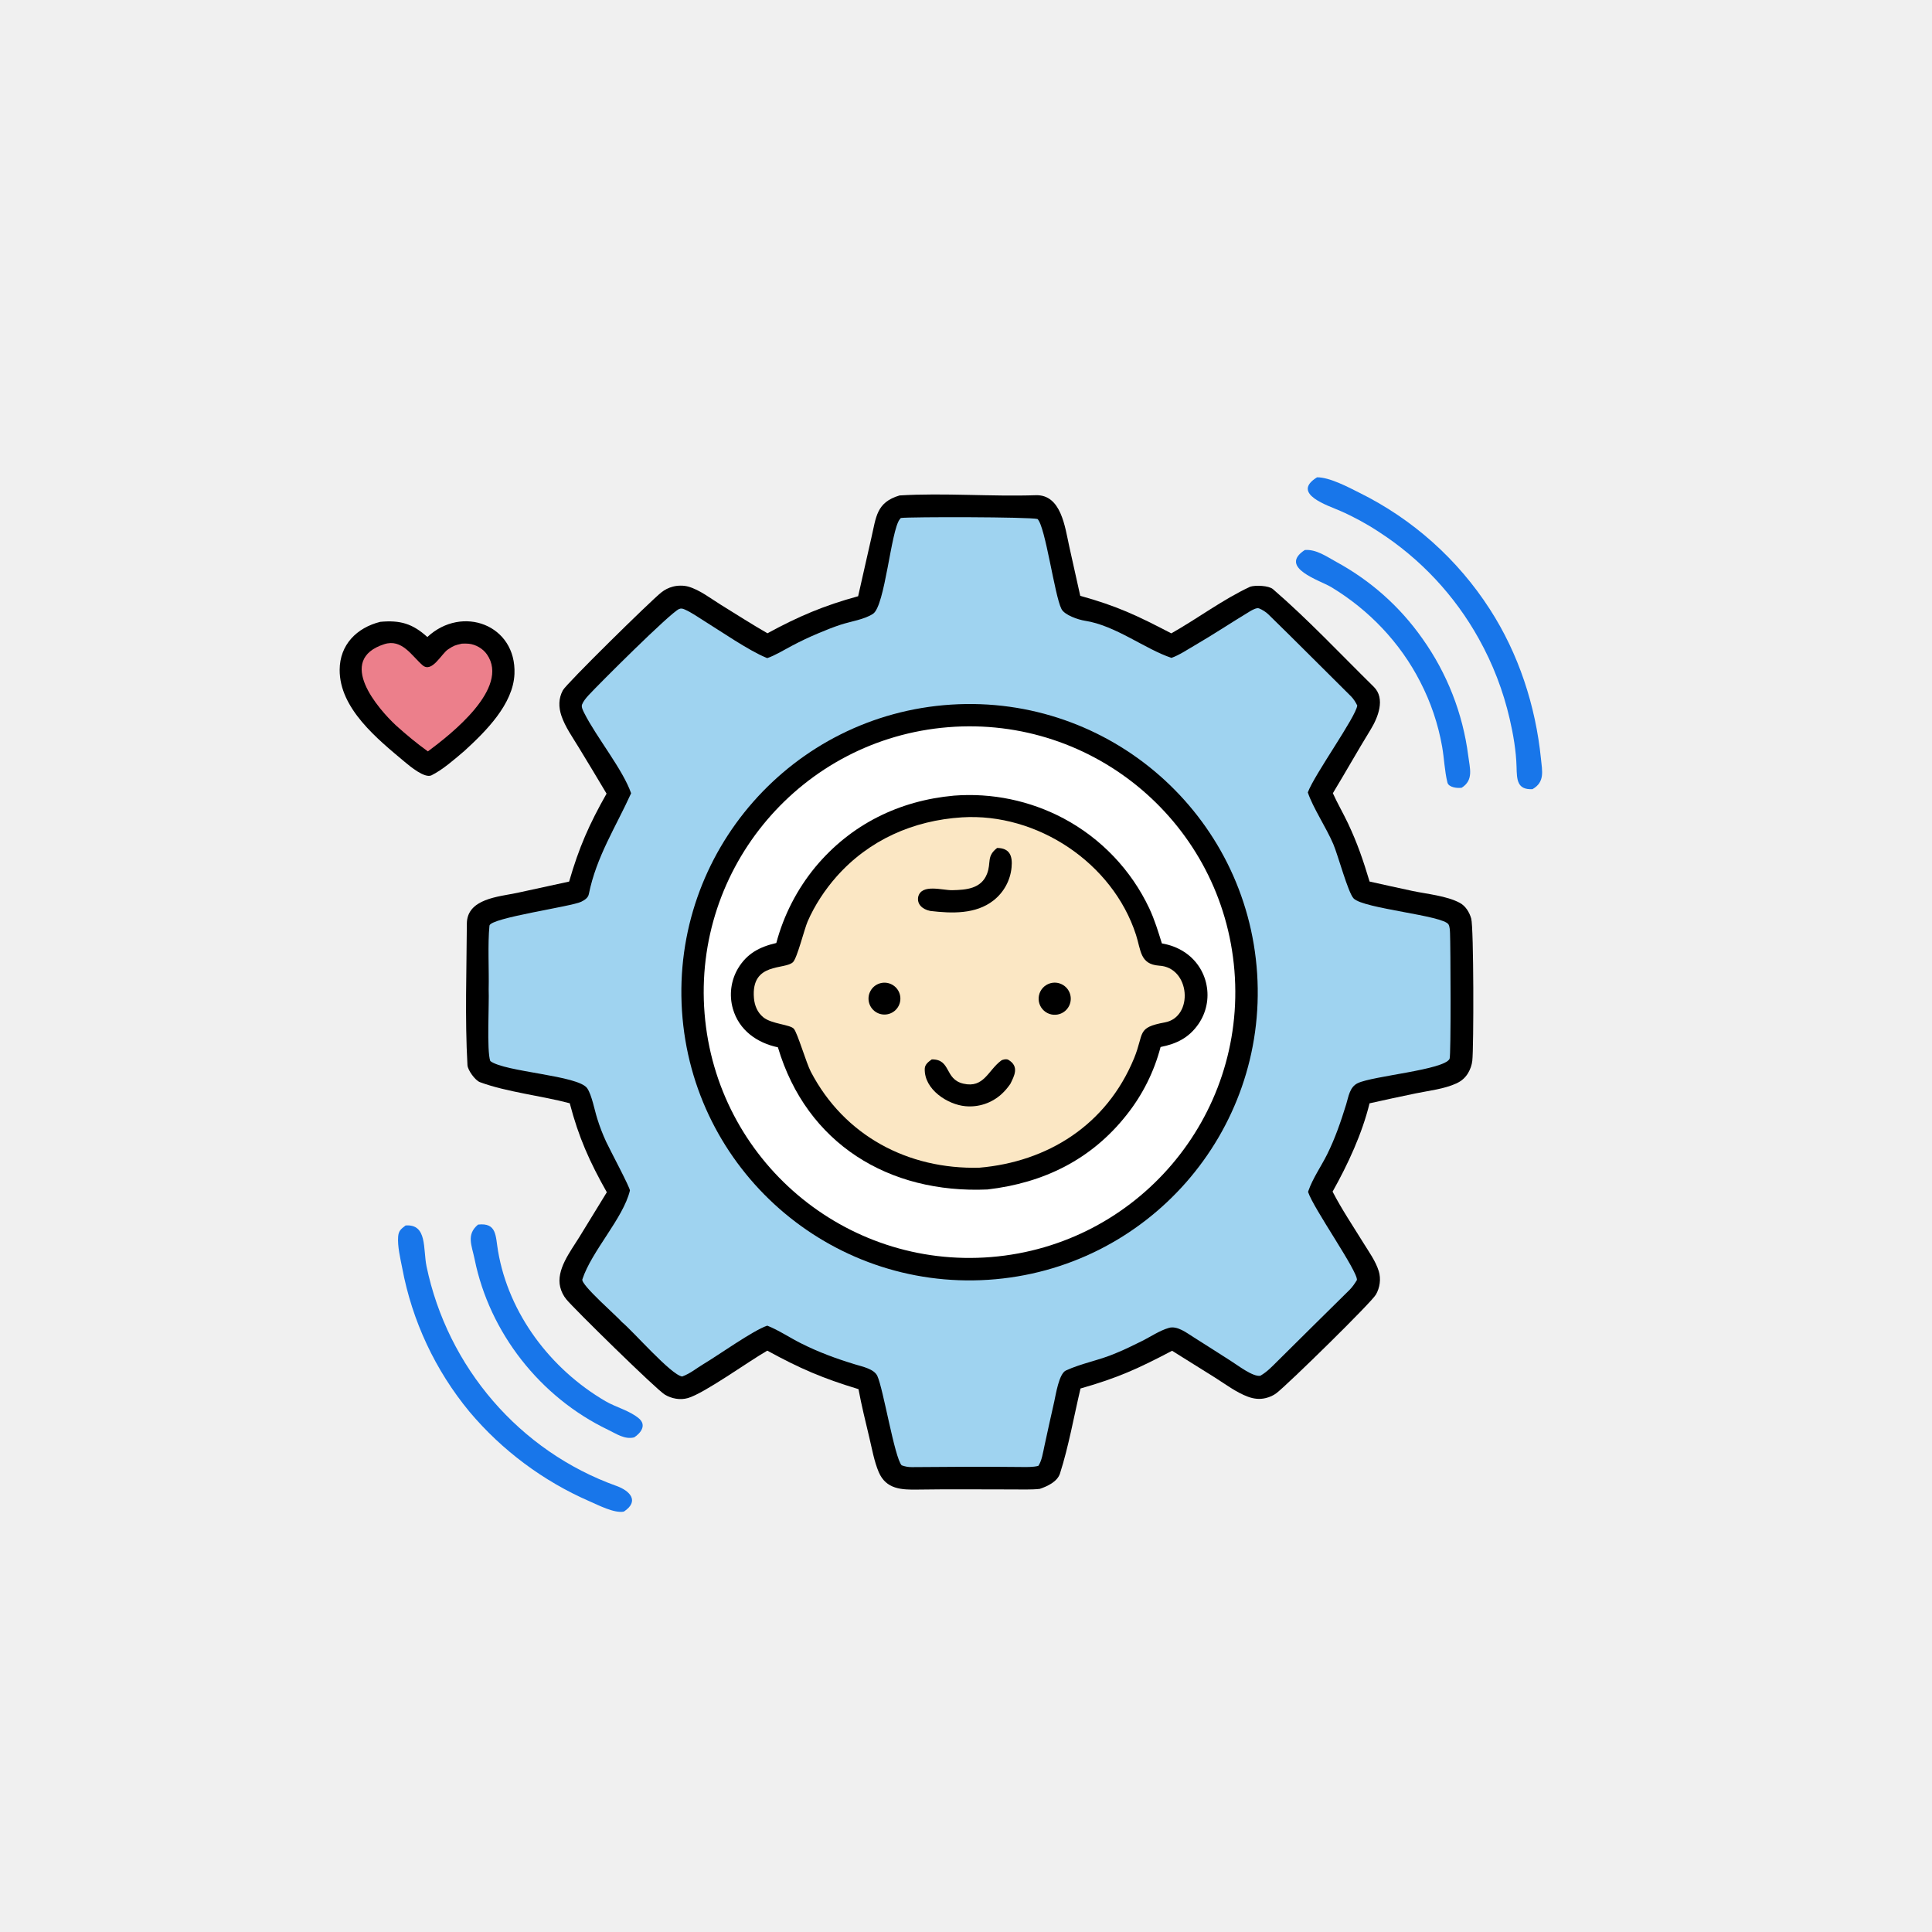
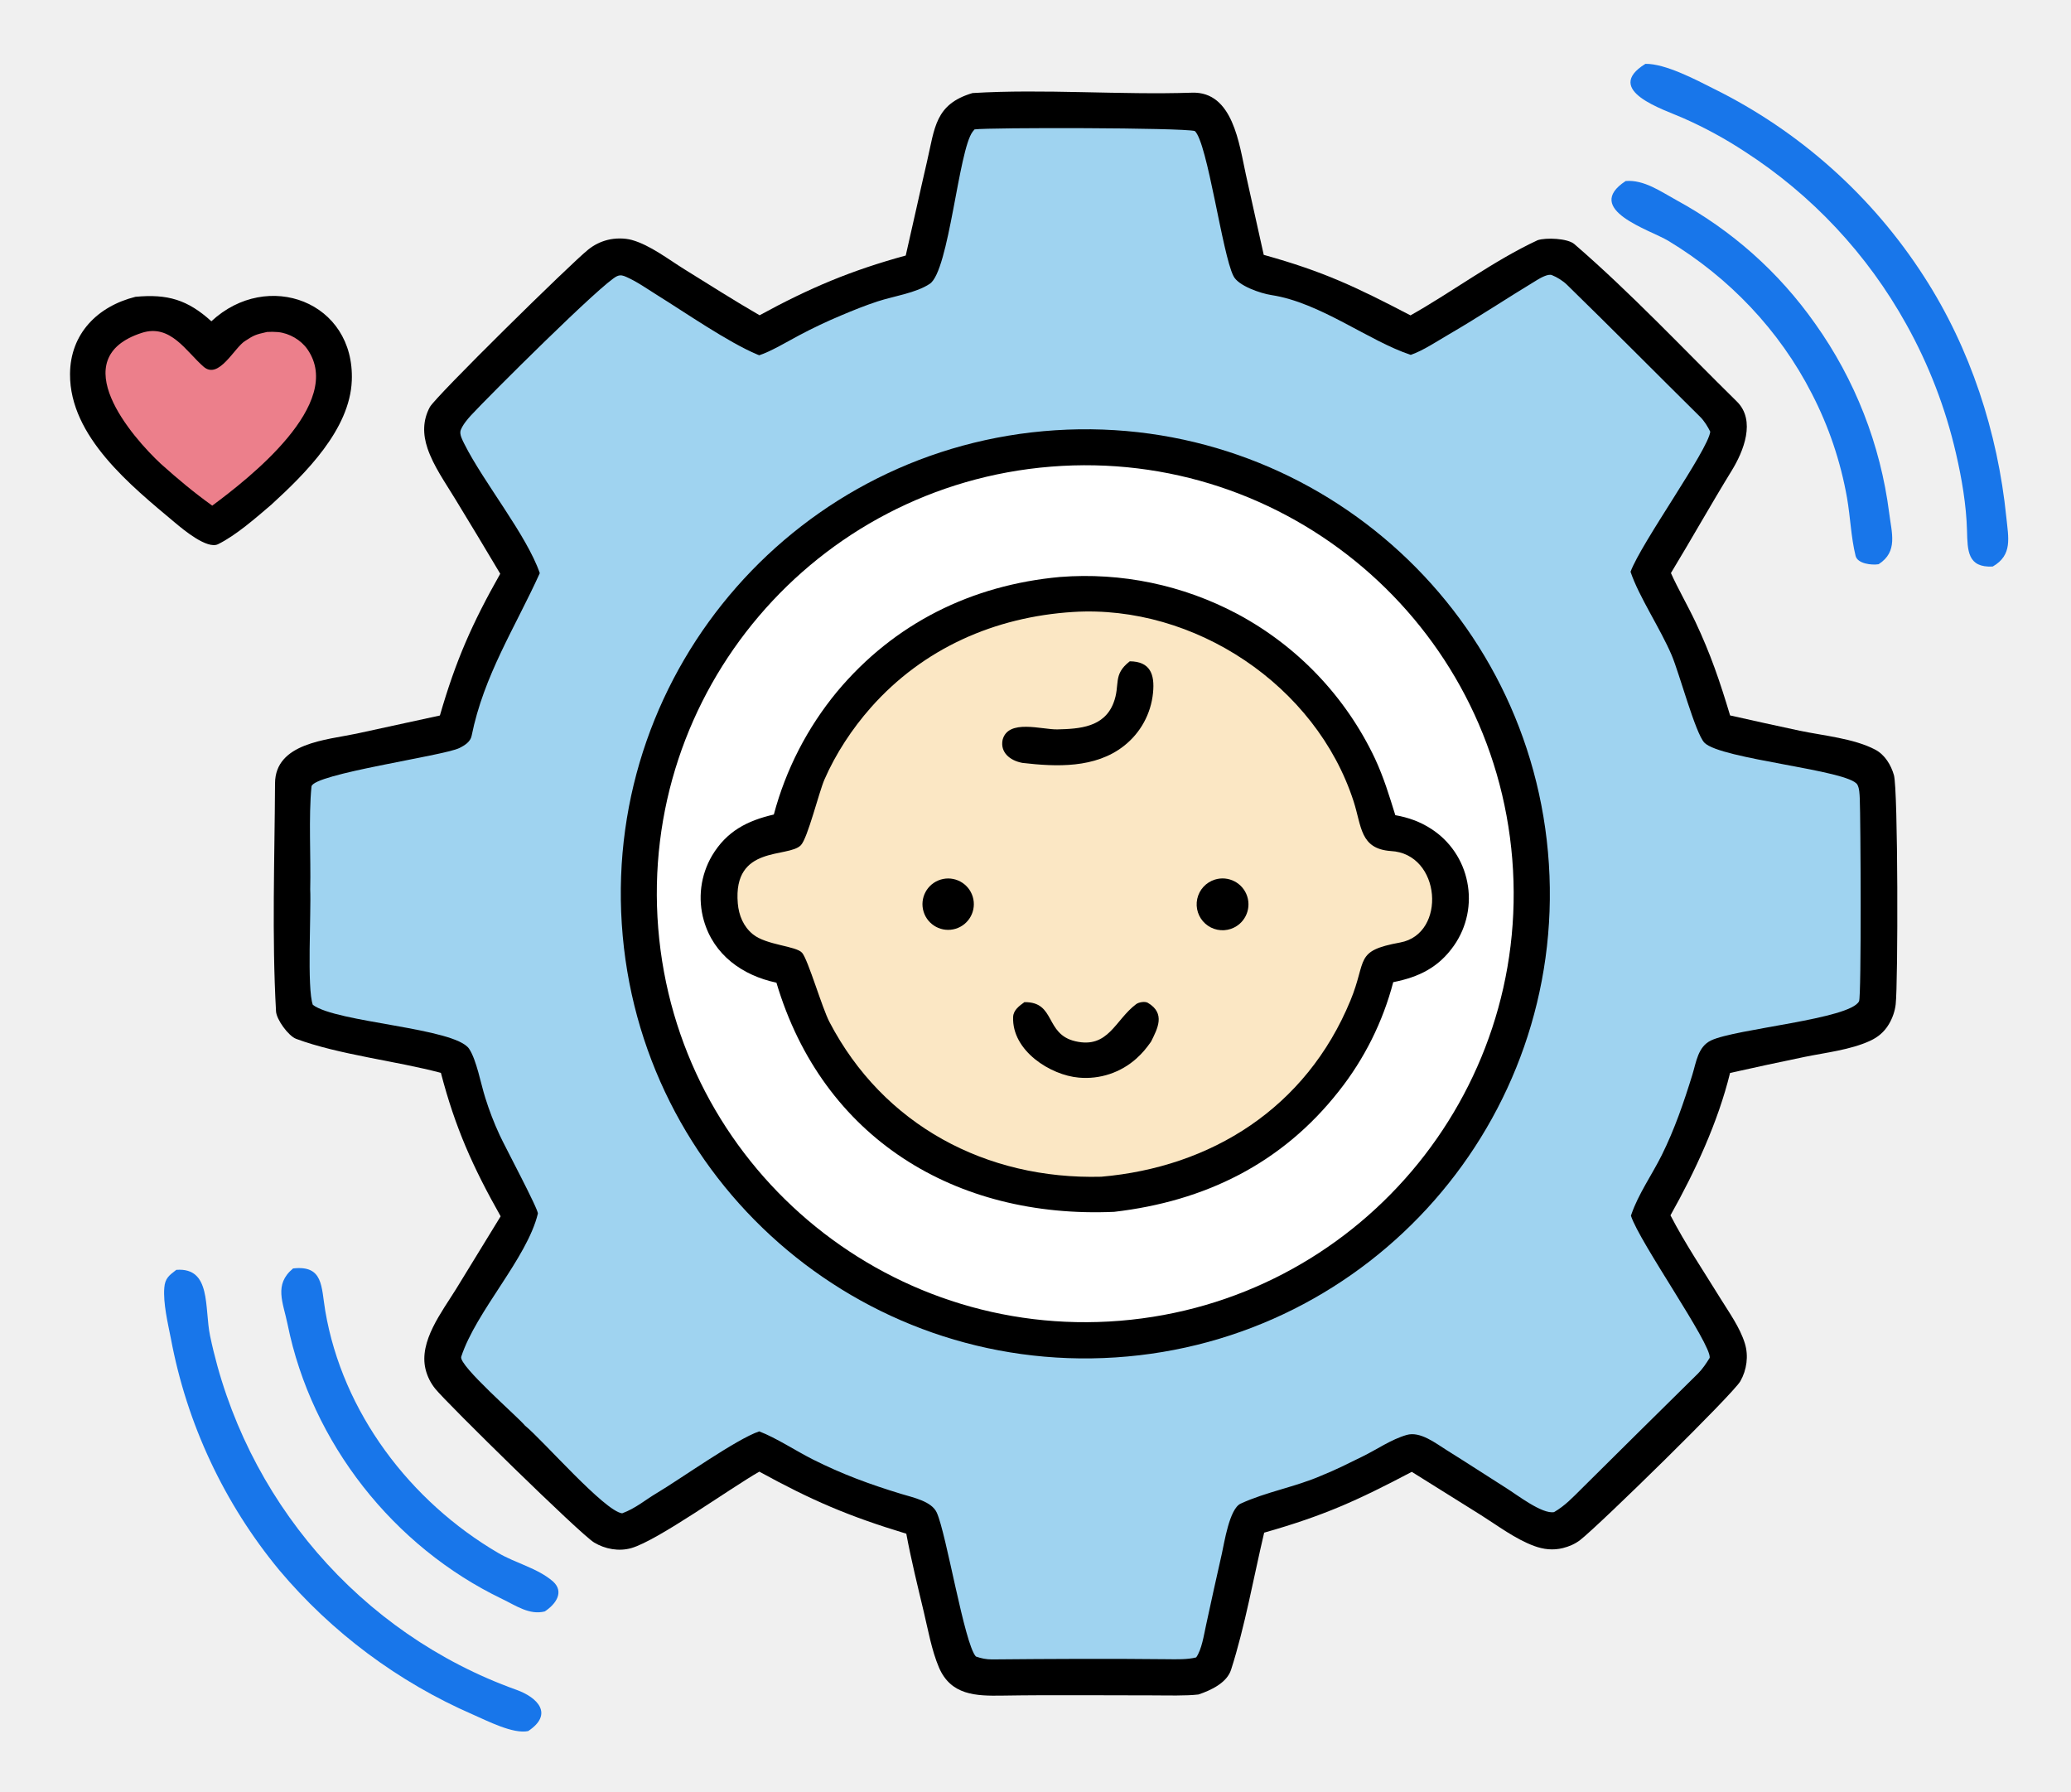
- <svg xmlns="http://www.w3.org/2000/svg" width="1024" height="1024" viewBox="0 0 1024 1024">
+ <svg xmlns="http://www.w3.org/2000/svg" width="681" height="589" viewBox="157 232 681 589">
  <path d="M476.799 262.597C500.078 261.168 525.447 263.262 548.963 262.475C562.454 262.023 564.473 279.433 566.682 289.42L572.552 315.795C592.232 321.268 602.737 326.276 620.809 335.693C634.838 327.786 648.117 317.726 662.62 310.974C665.328 310.072 672.46 310.331 674.692 312.259C693.288 328.31 710.569 346.764 728.118 364.011C734.474 370.258 730.307 380.431 726.441 386.724C719.67 397.744 713.155 409.35 706.446 420.416C708.667 425.393 712.03 431.225 714.485 436.427C719.487 447.026 722.556 456.08 725.901 467.229C733.509 468.945 741.127 470.618 748.754 472.249C756.549 473.882 766.601 474.786 773.619 478.475C776.778 480.135 778.817 483.505 779.773 486.86C781.147 491.681 781.151 555.162 780.351 562.241C780.096 564.505 779.258 566.862 778.082 568.808C776.576 571.3 774.559 573.01 771.927 574.22C765.446 577.2 757.405 578.071 750.425 579.502C742.231 581.195 734.052 582.956 725.888 584.786C721.945 600.895 714.399 617.175 706.296 631.596C711.126 640.935 717.119 649.82 722.633 658.774C725.54 663.496 729.112 668.383 730.76 673.716C732.023 677.805 731.385 682.443 729.269 686.145C726.836 690.402 683.036 733.335 676.604 738.349C674.951 739.637 672.933 740.502 670.907 741.001C667.648 741.803 664.571 741.45 661.437 740.295C655.266 738.02 649.546 733.665 643.99 730.164L621.231 715.936C603.229 725.407 592.383 730.333 572.691 735.932C569.27 750.392 566.38 766.794 561.81 780.999C560.423 785.31 555.223 787.749 551.098 789.137C547.082 789.628 540.622 789.44 536.405 789.432L512.09 789.376C503.597 789.358 494.993 789.372 486.581 789.509C477.897 789.651 469.649 789.408 465.738 780.218C463.359 774.625 462.175 767.906 460.769 761.99C458.744 753.472 456.611 744.874 455.015 736.276C435.973 730.5 424.02 725.37 406.681 715.871C396.963 721.421 373.281 738.517 364.587 741.008C360.517 742.174 355.966 741.337 352.374 739.178C347.786 736.419 303.945 693.367 300.147 688.649C298.615 686.768 297.518 684.572 296.936 682.217C294.68 673.022 302.319 663.354 306.981 655.807L321.625 631.915C312.509 615.77 306.704 602.853 301.98 584.757C287.402 580.848 268.469 578.804 254.379 573.568C251.843 572.626 247.919 567.237 247.764 564.526C246.379 539.728 247.315 514.442 247.438 489.574C247.505 476.23 264.447 475.301 274.178 473.227L301.65 467.252C306.865 449.185 312.248 436.967 321.492 420.647C316.612 412.431 311.682 404.245 306.702 396.09C303.507 390.801 299.531 385.238 297.559 379.365C296.015 374.767 295.998 370.193 298.337 365.852C300.205 362.384 344.619 318.69 350.44 314.049C352.338 312.535 354.367 311.515 356.725 310.903C359.191 310.262 362.34 310.223 364.796 310.91C370.761 312.577 376.814 317.293 382.067 320.547C390.269 325.628 398.413 330.833 406.769 335.656C423.219 326.685 436.77 320.953 454.831 316.017C457.214 305.722 459.446 295.359 461.836 285.069C464.399 274.036 464.449 266.251 476.799 262.597Z" />
  <path fill="#9FD3F0" d="M477.459 274.543C482.438 273.879 545.69 273.956 549.888 275.08C554.064 278.853 558.937 315.651 562.578 322.724C564.099 325.961 571.534 328.476 575.047 329.012C591.2 331.476 607.029 344.107 620.894 348.681C624.86 347.33 629.603 344.165 633.31 342.012C643.192 336.276 652.725 329.918 662.494 324.022C663.65 323.325 666.068 321.97 667.286 322.448C668.955 323.098 670.948 324.345 672.241 325.606C686.978 339.974 701.469 354.63 716.103 369.105C717.377 370.364 718.604 372.335 719.38 373.946C718.623 380.063 696.756 410.363 693.165 419.994C695.895 428.154 702.956 438.641 706.692 447.425C709.213 453.352 714.506 473.166 717.457 476.197C722.772 481.654 764.989 485.151 767.749 489.985C768.437 491.191 768.482 493.22 768.544 494.601C768.826 500.93 769.113 559.572 768.308 561.203C765.399 567.1 727.671 570.237 719.631 574.096C715.314 576.168 714.779 581.198 713.491 585.376C710.714 594.388 707.615 603.403 703.402 611.86C700.254 618.179 695.775 624.541 693.478 631.177C693.415 631.359 693.358 631.543 693.298 631.726C696.068 640.404 719.778 673.901 719.194 678.442C718.162 680.137 716.77 682.208 715.35 683.605C702.549 696.199 689.799 708.848 677.048 721.493C674.086 724.43 671.656 727.042 668.03 729.17C664.091 729.927 655.836 723.472 652.244 721.239C645.705 717.099 639.232 712.869 632.663 708.772C629.057 706.523 624.006 702.516 619.537 703.807C614.425 705.285 609.787 708.563 605.005 710.904C600.564 713.078 596.156 715.316 591.558 717.154C582.988 720.904 573.296 722.529 564.945 726.396C561.268 728.098 559.596 739.227 558.772 742.866C556.993 750.71 555.258 758.563 553.565 766.426C552.875 769.572 552.164 774.385 550.338 776.945C547.544 777.686 543.74 777.571 540.82 777.539C521.629 777.329 502.451 777.433 483.261 777.607C481.357 777.624 479.673 777.285 477.894 776.648C474.103 772.529 468.181 736.144 465.021 729.307C463.308 725.6 457.268 724.383 453.378 723.201C443.131 720.089 433.909 716.704 424.303 711.866C418.706 709.047 412.251 704.768 406.65 702.628C399.157 705.142 380.61 718.387 372.904 722.955C369.153 725.179 366.065 727.912 361.585 729.573C355.781 728.888 335.441 705.436 329.651 700.749C327.431 697.98 307.724 680.947 308.663 678.085C313.592 663.053 330.301 645.739 333.866 631.038C334.162 629.819 323.003 608.932 321.29 605.19C319.436 601.193 317.852 597.077 316.546 592.869C315.144 588.485 313.697 580.485 311.259 576.842C306.618 569.905 267.576 568.246 259.87 562.386C257.884 557.089 259.348 531.682 259.004 524.427C259.252 514.05 258.44 500.542 259.424 490.615C259.835 486.472 302.855 480.535 308.066 477.945C309.937 477.015 311.696 475.852 312.081 473.939C316.082 454.047 326.447 438.239 334.499 420.446C330.147 407.868 316.08 390.685 309.707 378.001C309.112 376.816 307.973 374.748 308.499 373.409C309.195 371.641 310.659 369.887 311.93 368.507C317.43 362.538 355.316 324.725 359.926 322.79C361.096 322.298 361.9 322.586 363.022 323.083C366.56 324.65 369.899 327.043 373.187 329.086C382.357 334.783 396.593 344.636 406.06 348.573C406.257 348.655 406.456 348.731 406.655 348.81C410.422 347.597 415.965 344.283 419.631 342.328C424.181 339.91 428.839 337.701 433.59 335.708C437.547 334.035 441.555 332.412 445.641 331.08C450.895 329.367 458.195 328.343 462.741 325.312C469.1 321.071 472.181 281.364 476.842 275.287C477.038 275.031 477.253 274.791 477.459 274.543Z" />
  <path d="M504.066 373.462C588.232 368.04 660.864 431.859 666.312 516.023C671.761 600.187 607.965 672.839 523.803 678.314C439.603 683.792 366.911 619.961 361.46 535.759C356.009 451.558 419.863 378.886 504.066 373.462Z" />
  <path fill="white" d="M502.584 385.429C580.104 379.204 648.004 436.975 654.276 514.491C660.547 592.007 602.818 659.942 525.306 666.261C447.727 672.585 379.721 614.796 373.443 537.213C367.166 459.629 424.997 391.659 502.584 385.429Z" />
  <path d="M505.575 421.704C525.747 420.131 545.951 424.339 563.818 433.835C583.646 444.42 599.537 461.109 609.139 481.431C612.065 487.76 613.749 493.404 615.816 500.026C620.085 500.778 624.015 502.173 627.652 504.548C633.796 508.52 638.062 514.819 639.469 521.999C640.925 529.222 639.379 536.726 635.186 542.784C630.105 550.111 623.54 553.275 615.132 554.931C611.712 568.001 605.611 580.218 597.216 590.805C578.458 614.663 553.098 626.993 523.373 630.445C471.185 632.754 427.522 606.266 412.31 555.098C401.176 552.743 391.692 546.021 388.44 534.653C386.385 527.471 387.362 519.761 391.146 513.319C395.941 505.294 402.704 501.836 411.458 499.811C415.394 485.023 422.475 471.259 432.216 459.458C451.029 436.917 476.528 424.353 505.575 421.704Z" />
  <path fill="#FBE7C4" d="M509.865 433.211C549.764 430.722 589.775 457.371 602.104 495.483C604.769 503.722 604.185 511.055 614.302 511.815C630.938 512.633 632.777 539.074 617.422 541.886C602.182 544.677 606.611 547.489 601.067 560.948C586.459 596.406 555.158 615.791 519.094 618.904C481.293 619.887 447.48 601.991 429.747 568.027C427.32 563.379 422.745 547.637 420.77 545.296C418.827 542.991 409.006 542.801 404.568 539.185C401.458 536.651 399.942 532.968 399.606 529.033C397.952 509.669 416.218 514.213 420.353 509.893C422.6 507.545 426.283 492.484 428.094 488.321C431.785 479.841 437.219 471.583 443.339 464.663C460.6 445.149 484.106 434.836 509.865 433.211Z" />
  <path d="M528.506 449.433C535.186 449.495 536.758 453.658 536.147 459.786C535.483 466.677 532.02 472.994 526.568 477.26C517.165 484.649 504.394 484.144 493.204 482.839L492.86 482.765C489.134 481.998 485.84 479.401 486.681 475.257C488.512 468.278 499.6 471.934 504.697 471.82C512.072 471.655 520.06 471.092 523.142 463.15C525.494 457.091 522.717 453.915 528.506 449.433Z" />
  <path d="M493.857 561.501C504.229 561.378 500.458 571.996 510.597 574.359C521.488 576.898 523.656 567.342 530.61 562.15C531.454 561.52 533.421 561.171 534.385 561.69C540.44 565.212 537.539 570.335 535.498 574.492C533.907 576.714 532.767 578.145 530.723 580C525.548 584.663 518.66 586.951 511.723 586.313C502.463 585.517 489.702 577.519 490.143 566.369C490.232 564.123 492.139 562.741 493.857 561.501Z" />
  <path d="M556.512 521.199C560.96 519.834 565.681 522.291 567.115 526.717C568.549 531.144 566.167 535.902 561.763 537.406C558.853 538.399 555.633 537.747 553.338 535.699C551.044 533.652 550.031 530.526 550.689 527.522C551.346 524.518 553.572 522.101 556.512 521.199Z" />
  <path d="M466.313 521.208C470.773 519.847 475.492 522.358 476.856 526.817C478.219 531.277 475.711 535.998 471.252 537.364C466.79 538.731 462.065 536.22 460.7 531.757C459.336 527.294 461.849 522.57 466.313 521.208Z" />
  <path d="M226.503 337.634C244.962 320.458 273.741 331.183 272.678 357.187C272.022 373.23 257.46 387.65 246.251 397.908C241.143 402.265 234.659 407.985 228.707 410.928C225.118 412.703 217.251 406.119 214.539 403.845C200.181 391.811 179.91 375.584 180.025 354.997C180.098 341.722 189.059 332.715 201.541 329.589C212.09 328.598 218.693 330.55 226.503 337.634Z" />
  <path fill="#EC7F8B" d="M244.792 341.151C245.997 341.072 247.206 341.084 248.409 341.189C252.159 341.542 255.983 343.806 258.088 346.837C270.506 364.714 238.769 389.354 226.787 398.257C220.59 393.788 215.568 389.583 209.916 384.527C200.453 375.723 177.845 349.781 203.628 341.442C213.074 338.387 218.203 347.599 223.966 352.589C228.952 356.907 234.048 346.315 237.56 344.133C240.548 342.189 240.949 342.019 244.792 341.151Z" />
  <path fill="#1876EA" d="M698.054 252.991C704.557 252.881 714.613 258.183 720.583 261.203C748.762 275.142 772.631 296.466 789.647 322.901C804.922 346.516 813.907 374.16 816.731 402.062C817.41 408.773 818.866 414.494 812.256 418.274C803.997 418.692 803.984 413.132 803.806 406.485C803.579 398.027 802.07 389.204 800.15 380.962C796.733 366.142 791.238 351.879 783.83 338.597C771.06 315.579 752.802 296.072 730.677 281.809C724.225 277.572 717.43 273.882 710.362 270.779C704.209 268.016 683.903 261.743 698.054 252.991Z" />
  <path fill="#1876EA" d="M214.971 649.524C226.582 648.645 224.161 662.036 226.079 671.214C237.252 724.692 275.327 769.158 326.784 787.594C333.911 790.147 339.038 795.634 330.678 801.167C325.771 802.238 317.119 797.745 312.52 795.745C287.976 785.073 266.063 768.742 248.832 748.251C230.695 726.308 218.433 700.116 213.196 672.133C212.192 667.049 210.614 660.498 211.026 655.407C211.279 652.27 212.606 651.347 214.971 649.524Z" />
  <path fill="#1876EA" d="M691.56 291.522C697.626 291.021 703.112 294.998 708.232 297.79C726.469 307.733 741.916 321.437 753.891 338.447C766.982 356.835 775.331 378.17 778.199 400.559C779.027 407.258 781.184 413.362 774.745 417.512C772.442 417.887 767.804 417.354 767.166 414.762C765.653 408.615 765.458 402.028 764.36 395.735C762.255 383.767 758.343 372.188 752.759 361.394C742.13 340.577 725.503 323.181 705.527 311.148C699.62 307.59 677.341 300.864 691.56 291.522Z" />
  <path fill="#1876EA" d="M253.376 649.057C263.384 647.926 262.604 655.051 263.961 663.039C269.632 696.407 291.884 725.68 320.85 742.621C326.665 746.022 333.745 747.579 338.831 751.966C342.656 755.426 339.751 759.45 336.151 761.827C331.132 763.123 326.619 759.899 322.177 757.766C286.338 740.552 259.465 706.425 251.557 667.406C250.098 660.211 246.971 654.365 253.376 649.057Z" />
</svg>
